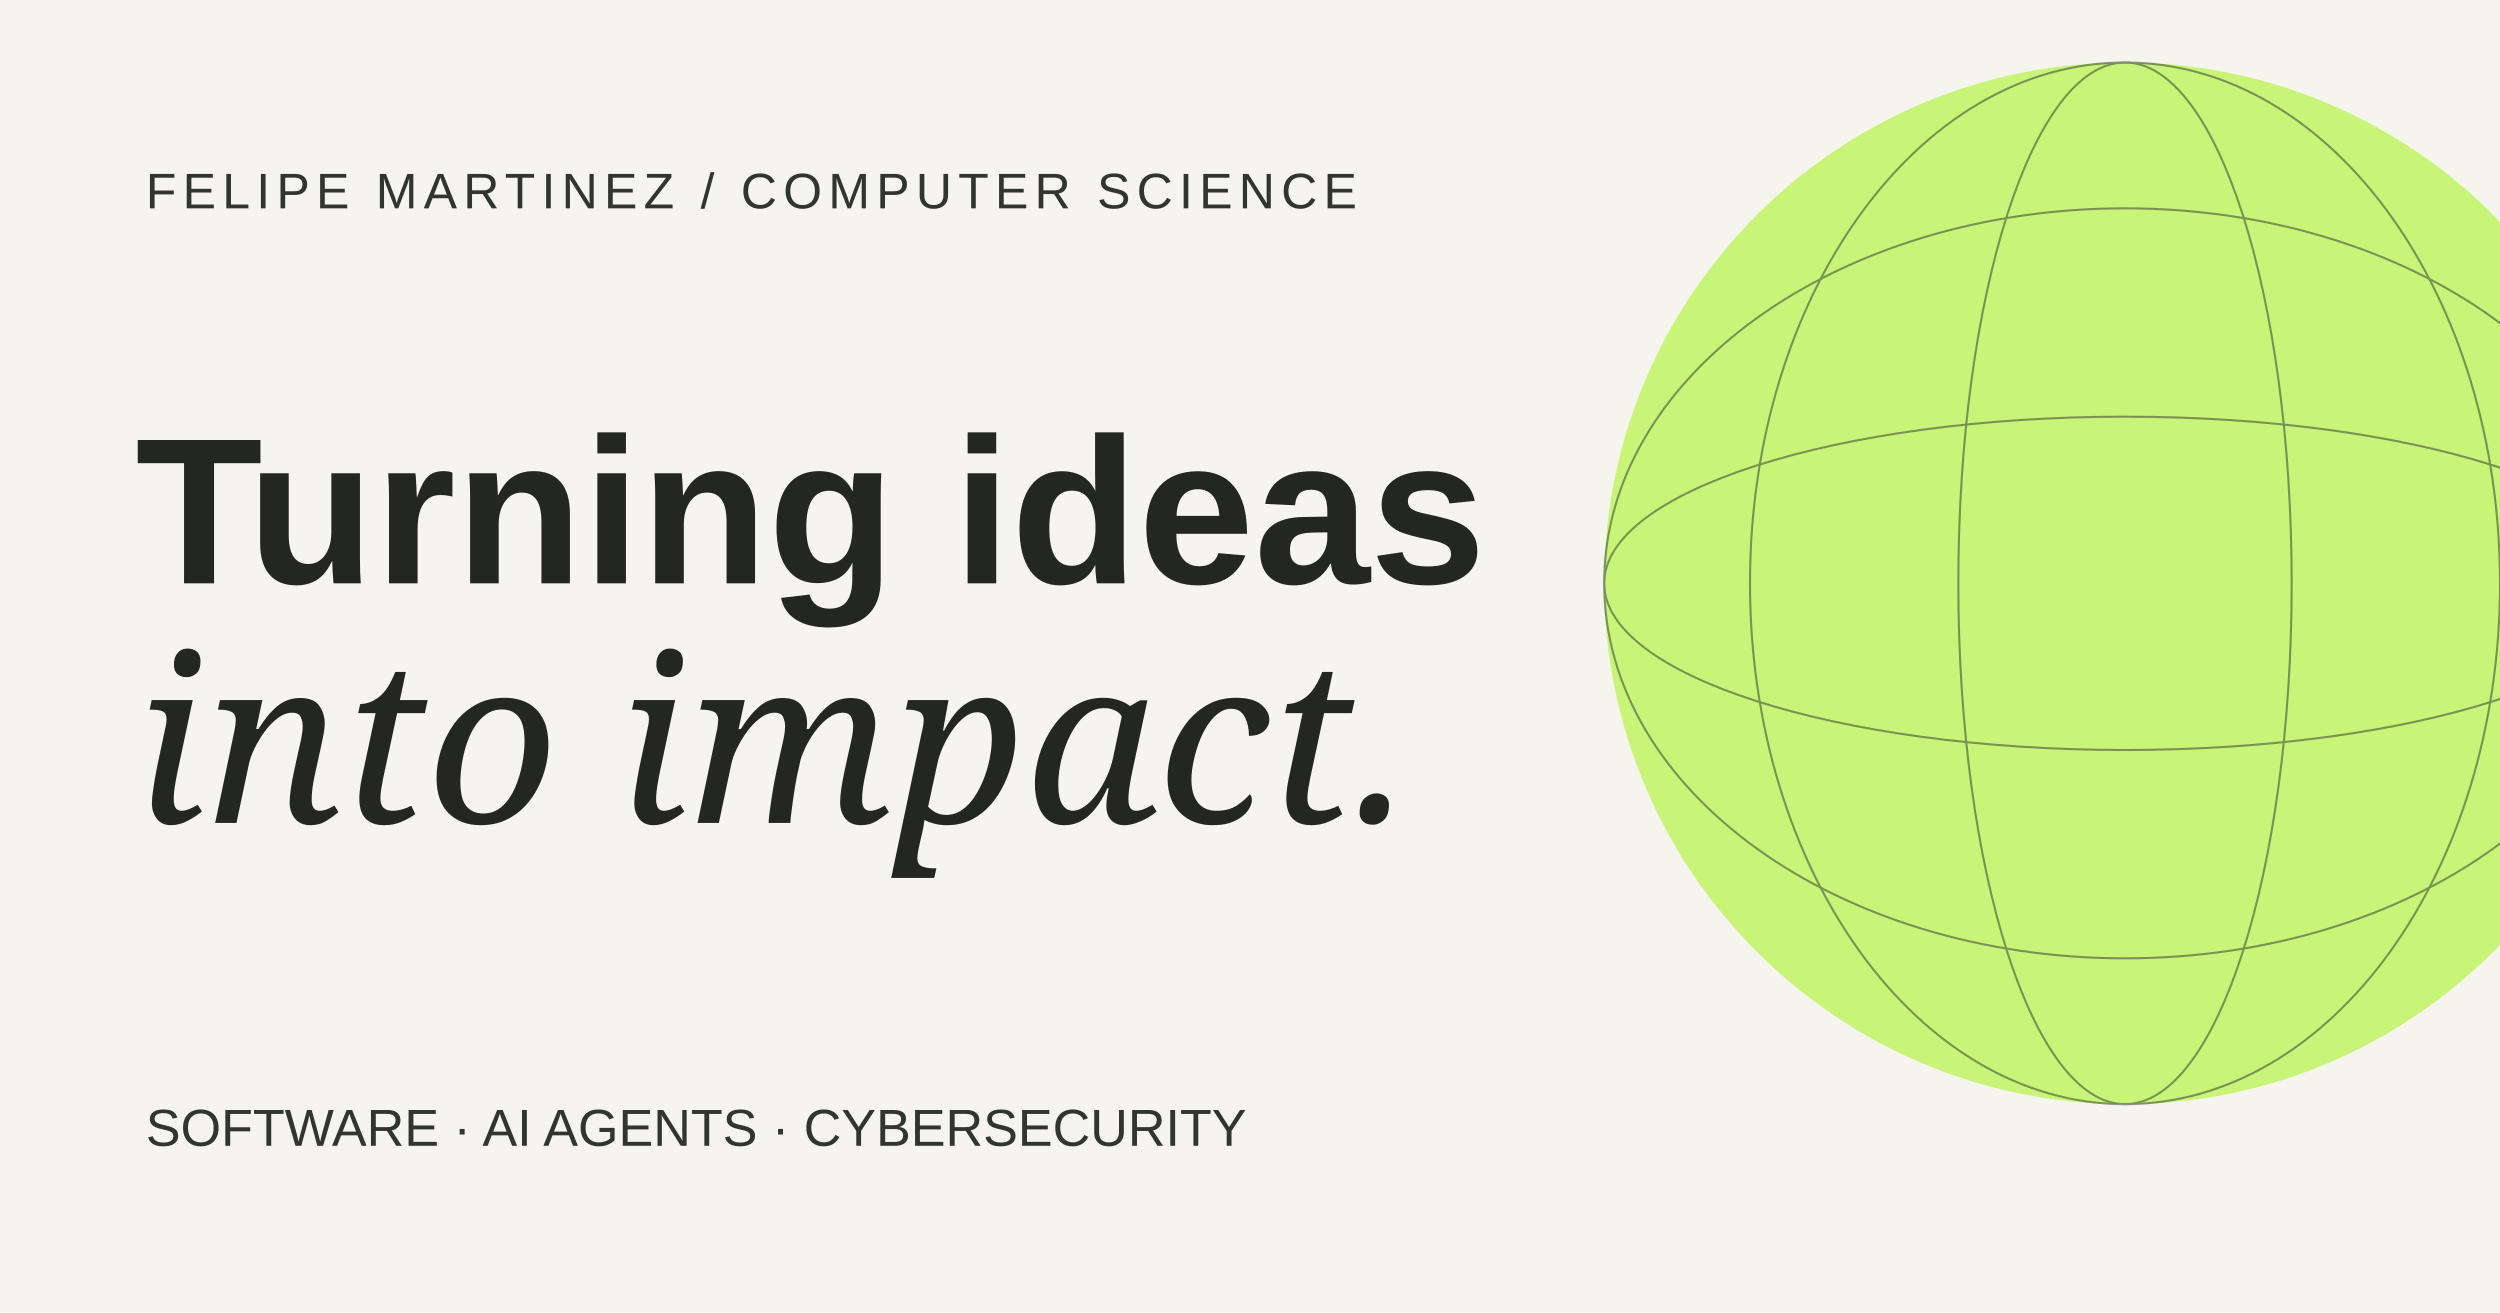
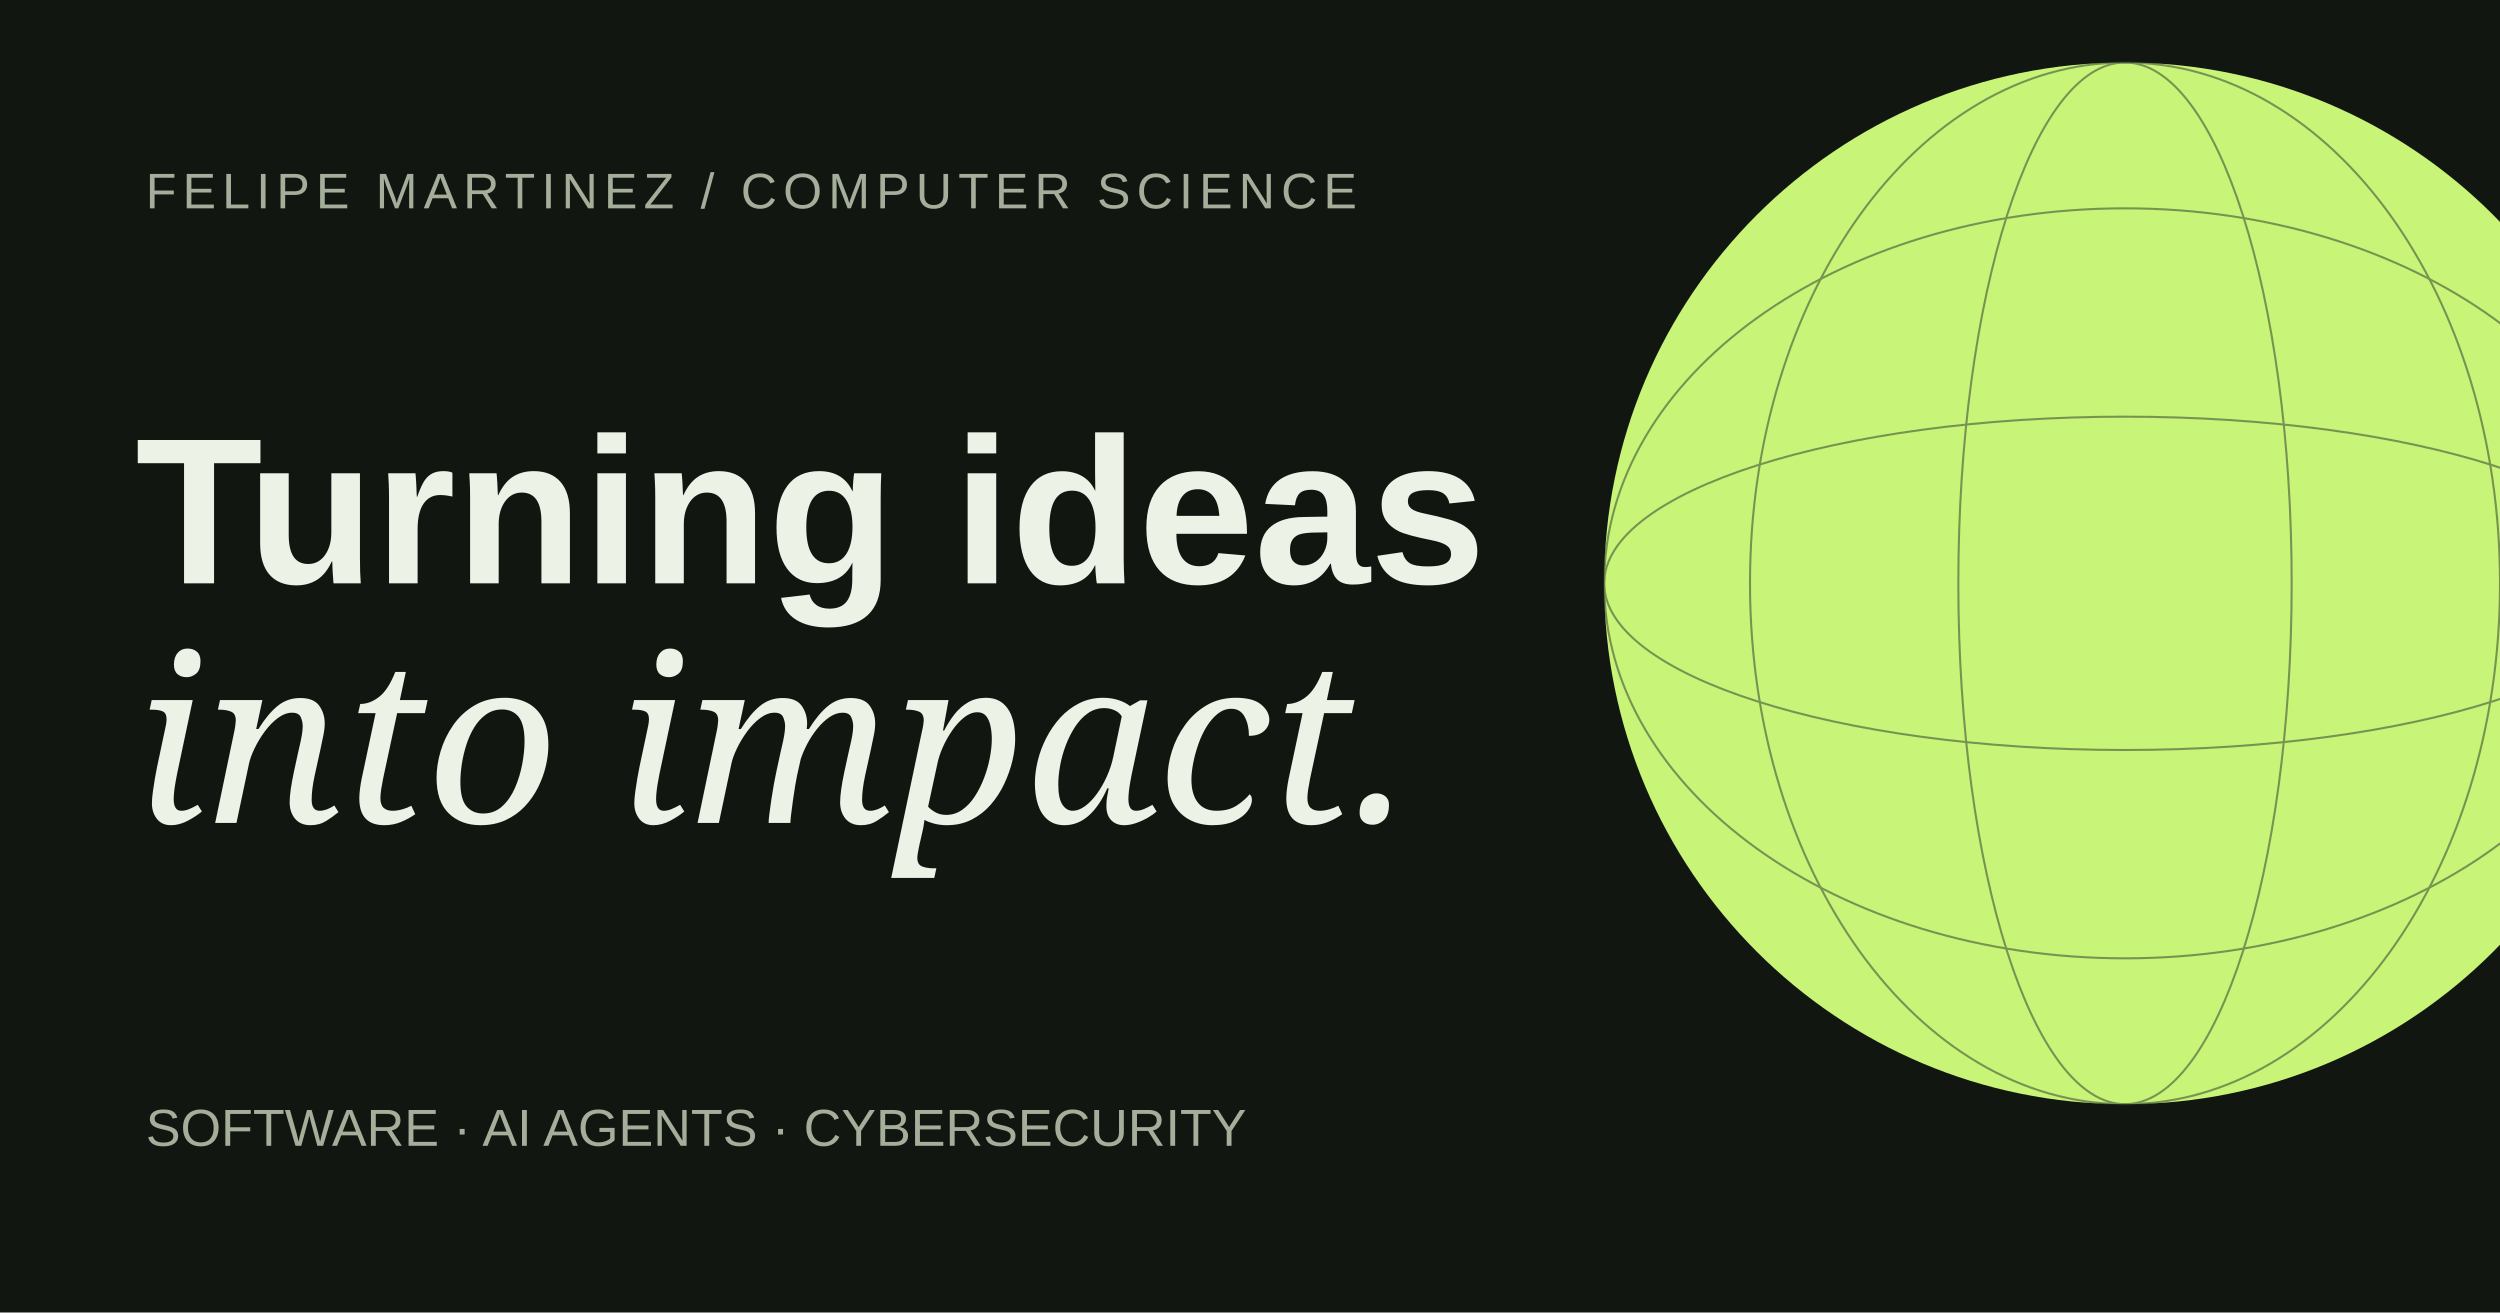
<svg xmlns="http://www.w3.org/2000/svg" width="1200" height="630" viewBox="0 0 1200 630">
-   <rect width="1200" height="630" fill="#f5f4ed" />
+   <rect width="1200" height="630" fill="#121611" />
  <circle cx="1020" cy="280" r="250" fill="#c8f478" />
  <g fill="none" stroke="#263229" opacity=".5">
    <ellipse cx="1020" cy="280" rx="80" ry="250" />
    <ellipse cx="1020" cy="280" rx="180" ry="250" />
    <ellipse cx="1020" cy="280" rx="250" ry="80" />
    <ellipse cx="1020" cy="280" rx="250" ry="180" />
  </g>
-   <text x="70" y="100" font-family="Arial,sans-serif" font-size="24" letter-spacing="3" fill="#30352d">FELIPE MARTINEZ / COMPUTER SCIENCE</text>
-   <text x="65" y="280" font-family="Arial,sans-serif" font-size="100" font-weight="bold" fill="#24271f">Turning ideas</text>
-   <text x="65" y="395" font-family="Georgia,serif" font-style="italic" font-size="110" fill="#24271f">into impact.</text>
-   <text x="70" y="550" font-family="Arial,sans-serif" font-size="25" fill="#30352d">SOFTWARE · AI AGENTS · CYBERSECURITY</text>
+   <text x="70" y="100" font-family="Arial,sans-serif" font-size="24" letter-spacing="3" fill="#a4ae9b">FELIPE MARTINEZ / COMPUTER SCIENCE</text>
+   <text x="65" y="280" font-family="Arial,sans-serif" font-size="100" font-weight="bold" fill="#edf2e7">Turning ideas</text>
+   <text x="65" y="395" font-family="Georgia,serif" font-style="italic" font-size="110" fill="#edf2e7">into impact.</text>
+   <text x="70" y="550" font-family="Arial,sans-serif" font-size="25" fill="#a4ae9b">SOFTWARE · AI AGENTS · CYBERSECURITY</text>
</svg>
